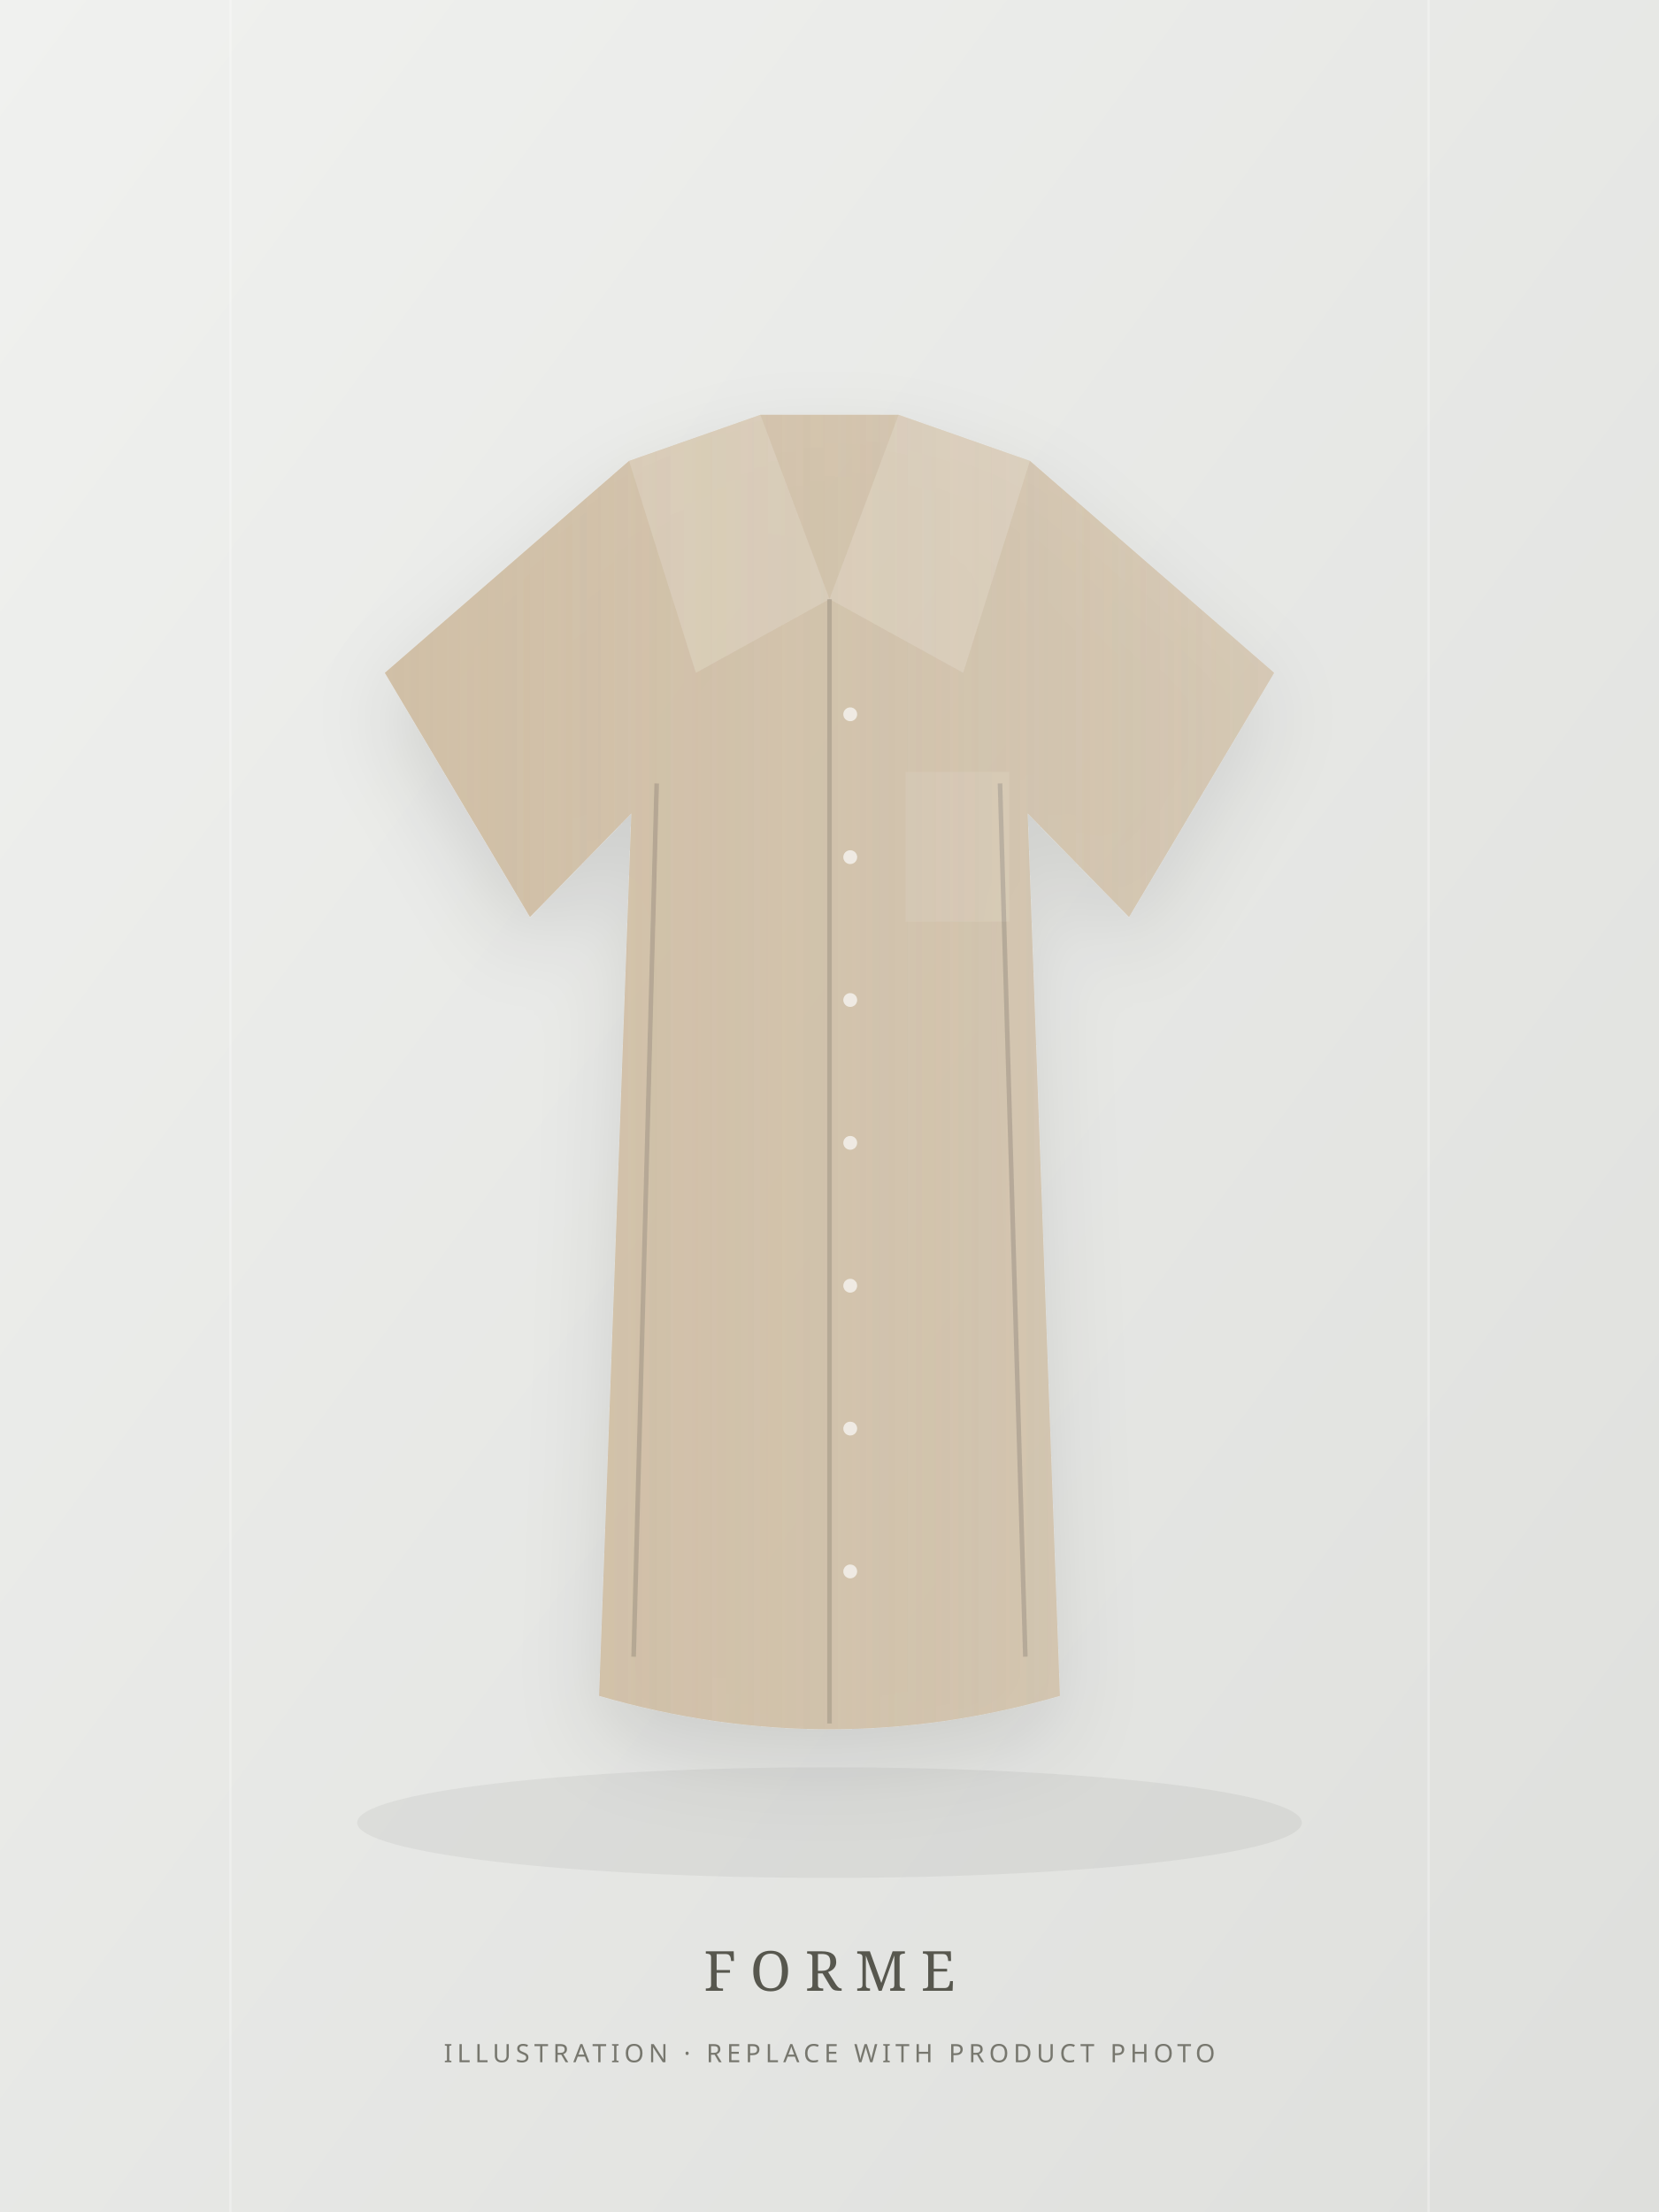
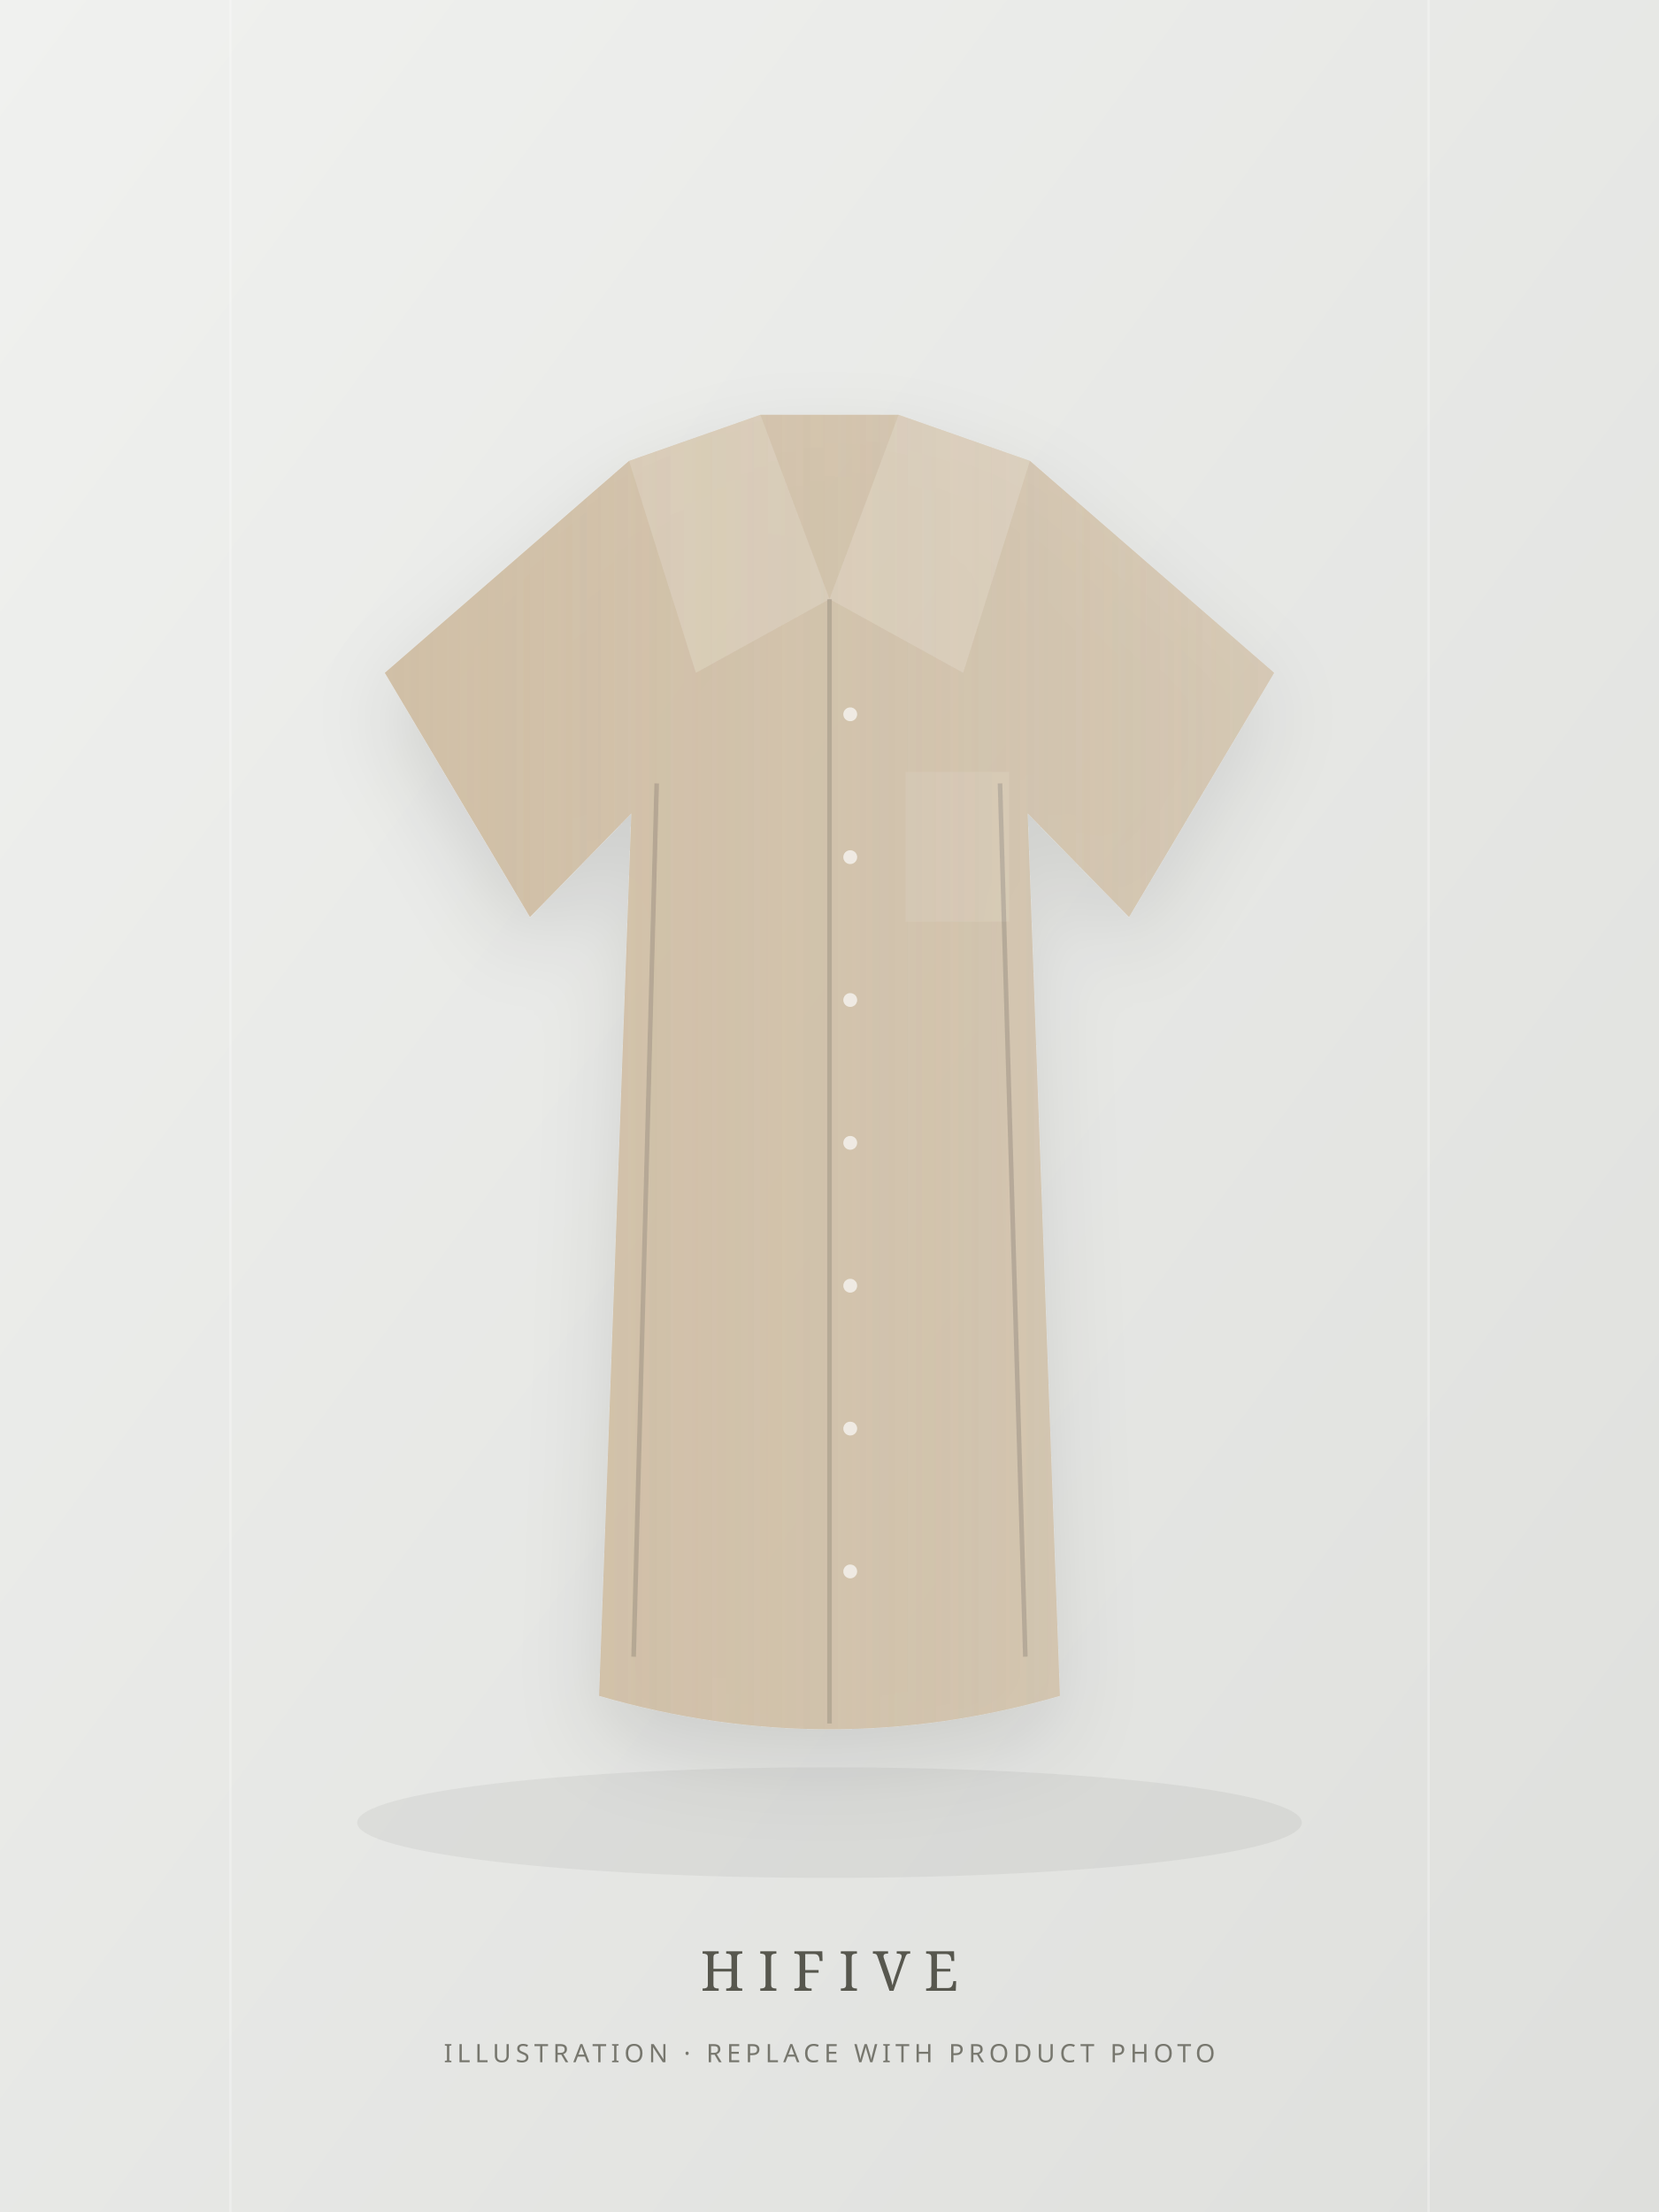
<svg xmlns="http://www.w3.org/2000/svg" width="720" height="960" viewBox="0 0 720 960">
  <defs>
    <linearGradient id="b" x2="1" y2="1">
      <stop stop-color="#F0F1EF" />
      <stop offset="1" stop-color="#DEDFDC" />
    </linearGradient>
    <linearGradient id="c">
      <stop stop-color="#D0BFA6" />
      <stop offset="1" stop-color="#D0BFA6" stop-opacity=".75" />
    </linearGradient>
    <filter id="s">
      <feDropShadow dx="0" dy="15" stdDeviation="18" flood-opacity=".12" />
    </filter>
  </defs>
  <rect width="720" height="960" fill="url(#b)" />
  <path d="M100 0V960M620 0V960" stroke="#fff" opacity=".3" />
  <ellipse cx="360" cy="791" rx="205" ry="24" fill="#000" opacity=".05" />
  <g filter="url(#s)" transform="">
    <path d="M273 200L330 180H390L447 200L553 292L490 398L446 353L460 736Q360 765 260 736L274 353L230 398L167 292Z" fill="url(#c)" />
    <path d="M330 180L360 260L302 292L273 200M390 180L360 260L418 292L447 200" fill="#fff" opacity=".16" />
    <path d="M360 260V748M285 340L275 719M434 340L445 719" stroke="#202020" stroke-opacity=".16" stroke-width="2" />
    <path d="M393 335H438V400H393Z" fill="#fff" opacity=".08" />
    <circle cx="369" cy="310" r="3" fill="#f7f5f0" opacity=".8" />
    <circle cx="369" cy="372" r="3" fill="#f7f5f0" opacity=".8" />
    <circle cx="369" cy="434" r="3" fill="#f7f5f0" opacity=".8" />
    <circle cx="369" cy="496" r="3" fill="#f7f5f0" opacity=".8" />
    <circle cx="369" cy="558" r="3" fill="#f7f5f0" opacity=".8" />
    <circle cx="369" cy="620" r="3" fill="#f7f5f0" opacity=".8" />
    <circle cx="369" cy="682" r="3" fill="#f7f5f0" opacity=".8" />
  </g>
-   <text x="360" y="864" text-anchor="middle" font-family="Georgia,serif" font-size="24" letter-spacing="6" fill="#57574e">FORME</text>
+   <text x="360" y="864" text-anchor="middle" font-family="Georgia,serif" font-size="24" letter-spacing="6" fill="#57574e">HIFIVE</text>
  <text x="360" y="895" text-anchor="middle" font-family="sans-serif" font-size="11" letter-spacing="2" fill="#77776e">ILLUSTRATION · REPLACE WITH PRODUCT PHOTO</text>
</svg>
